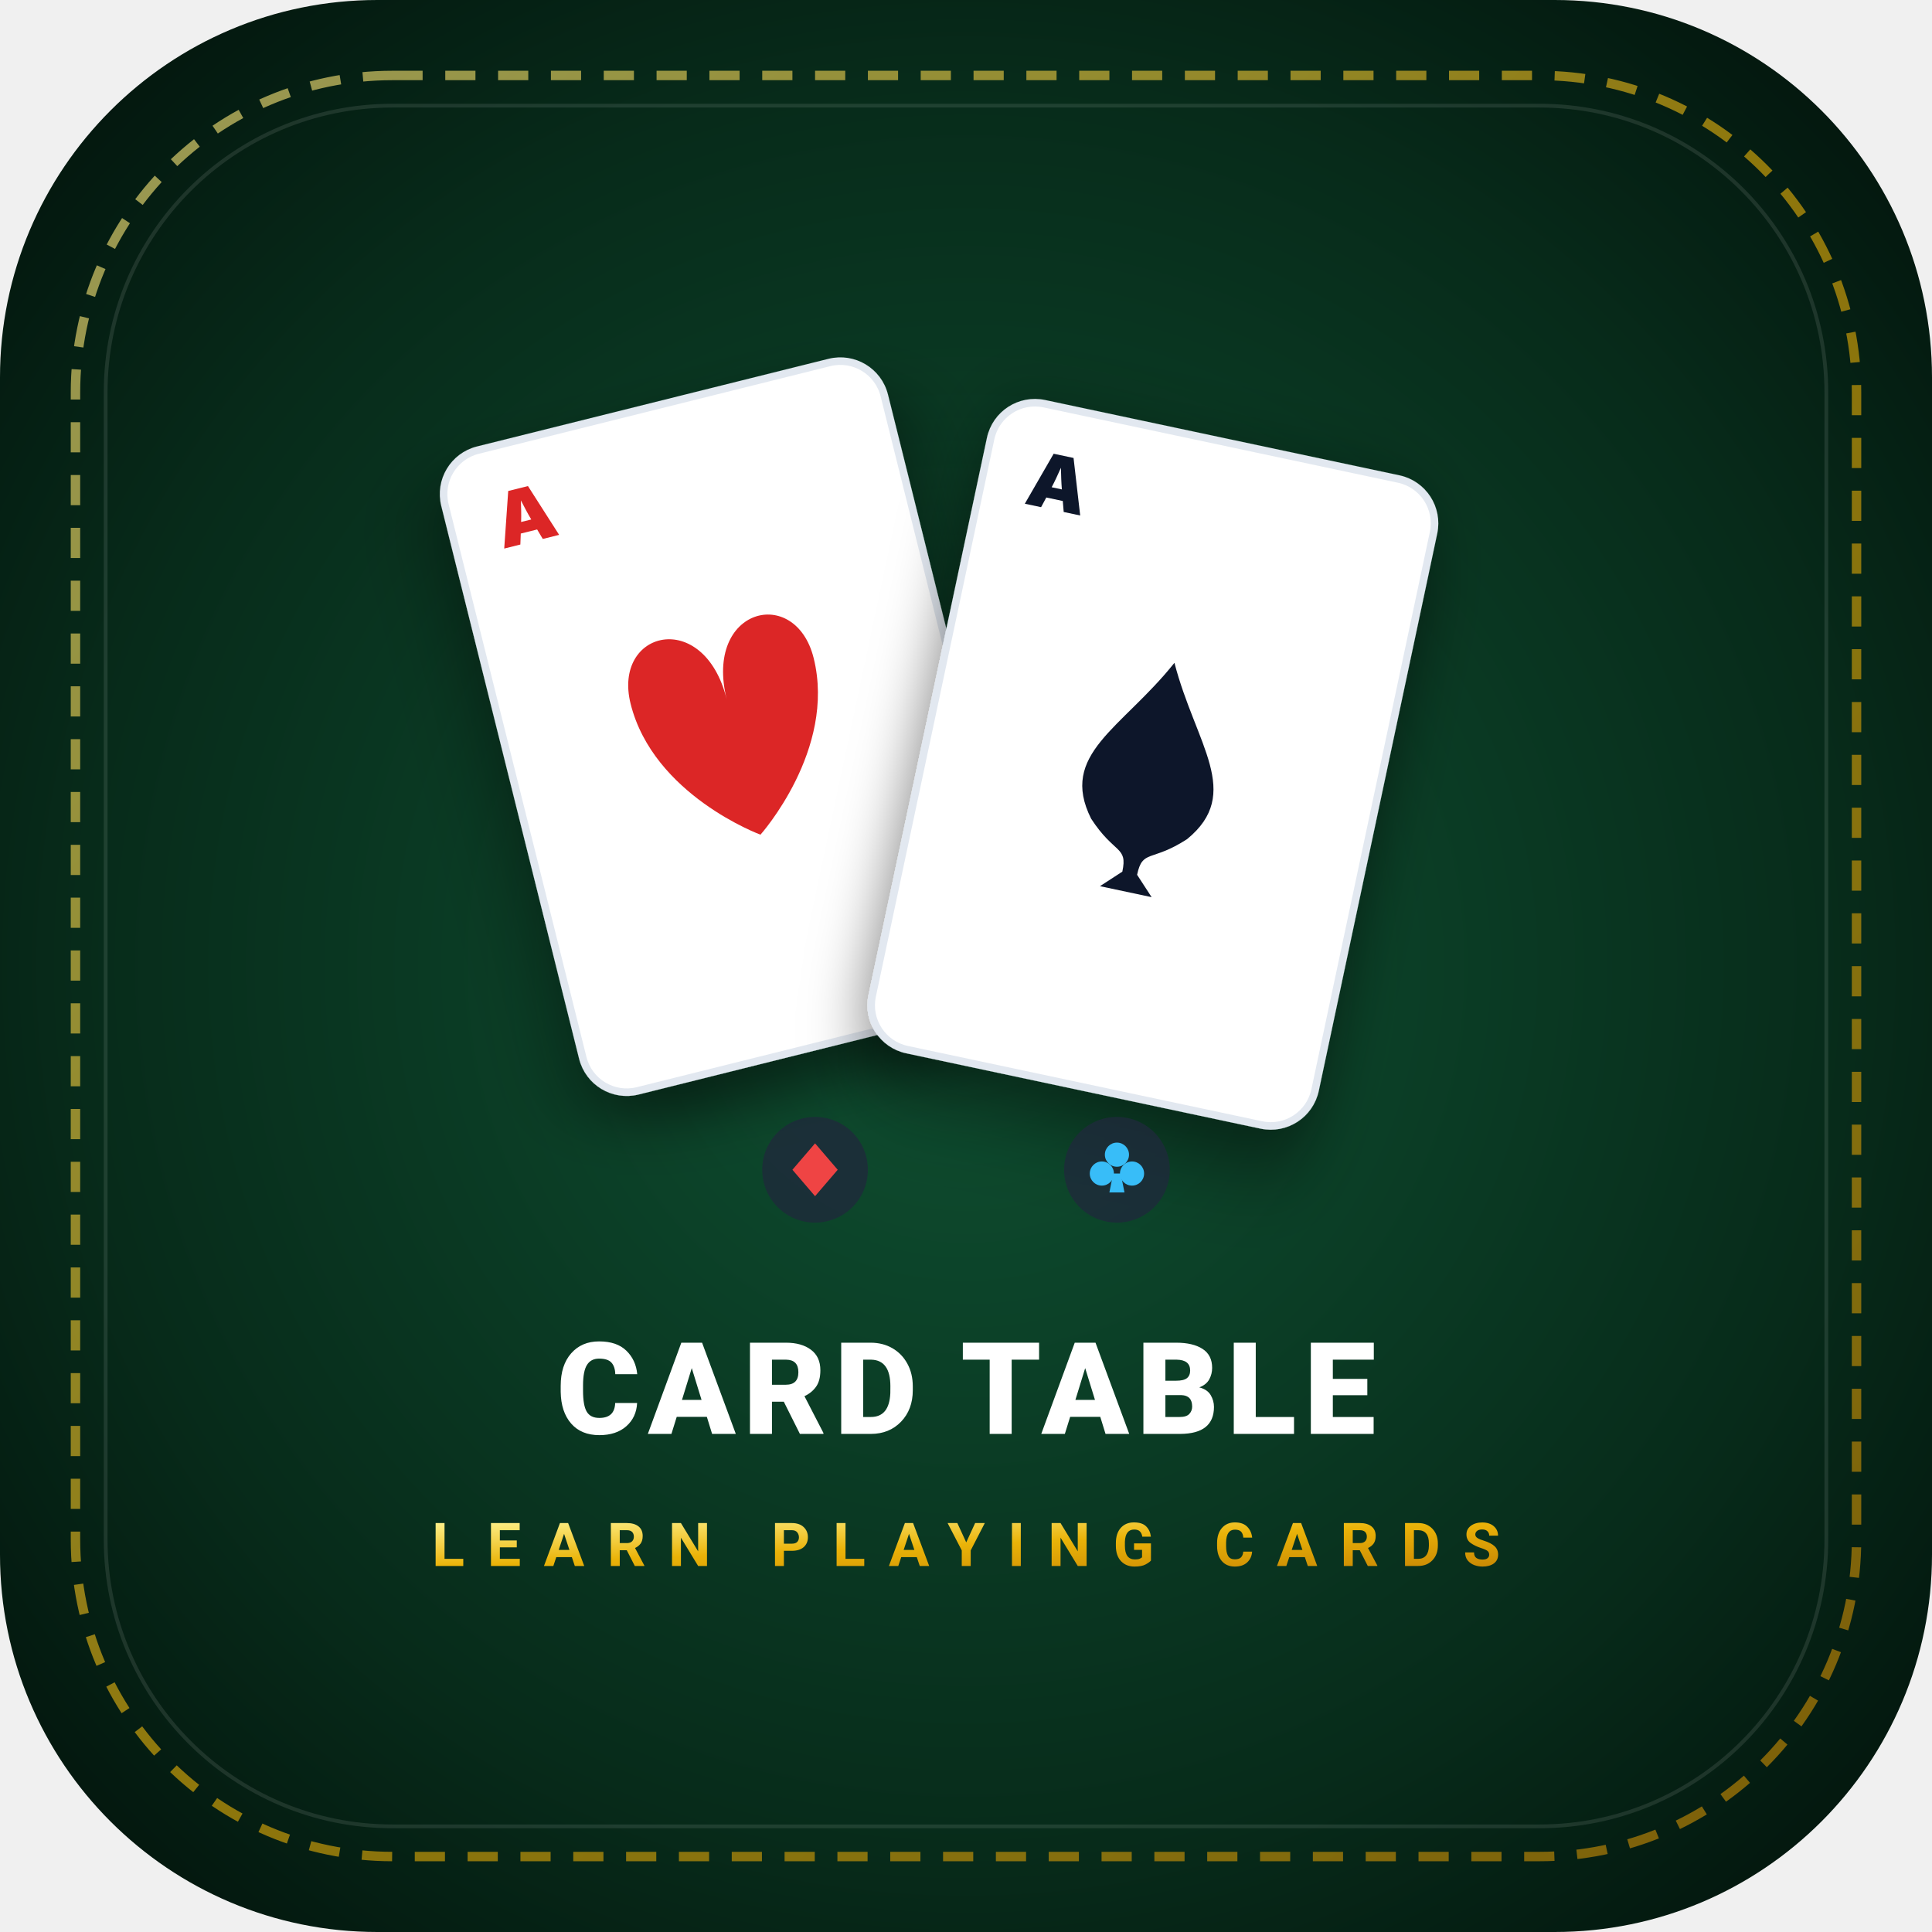
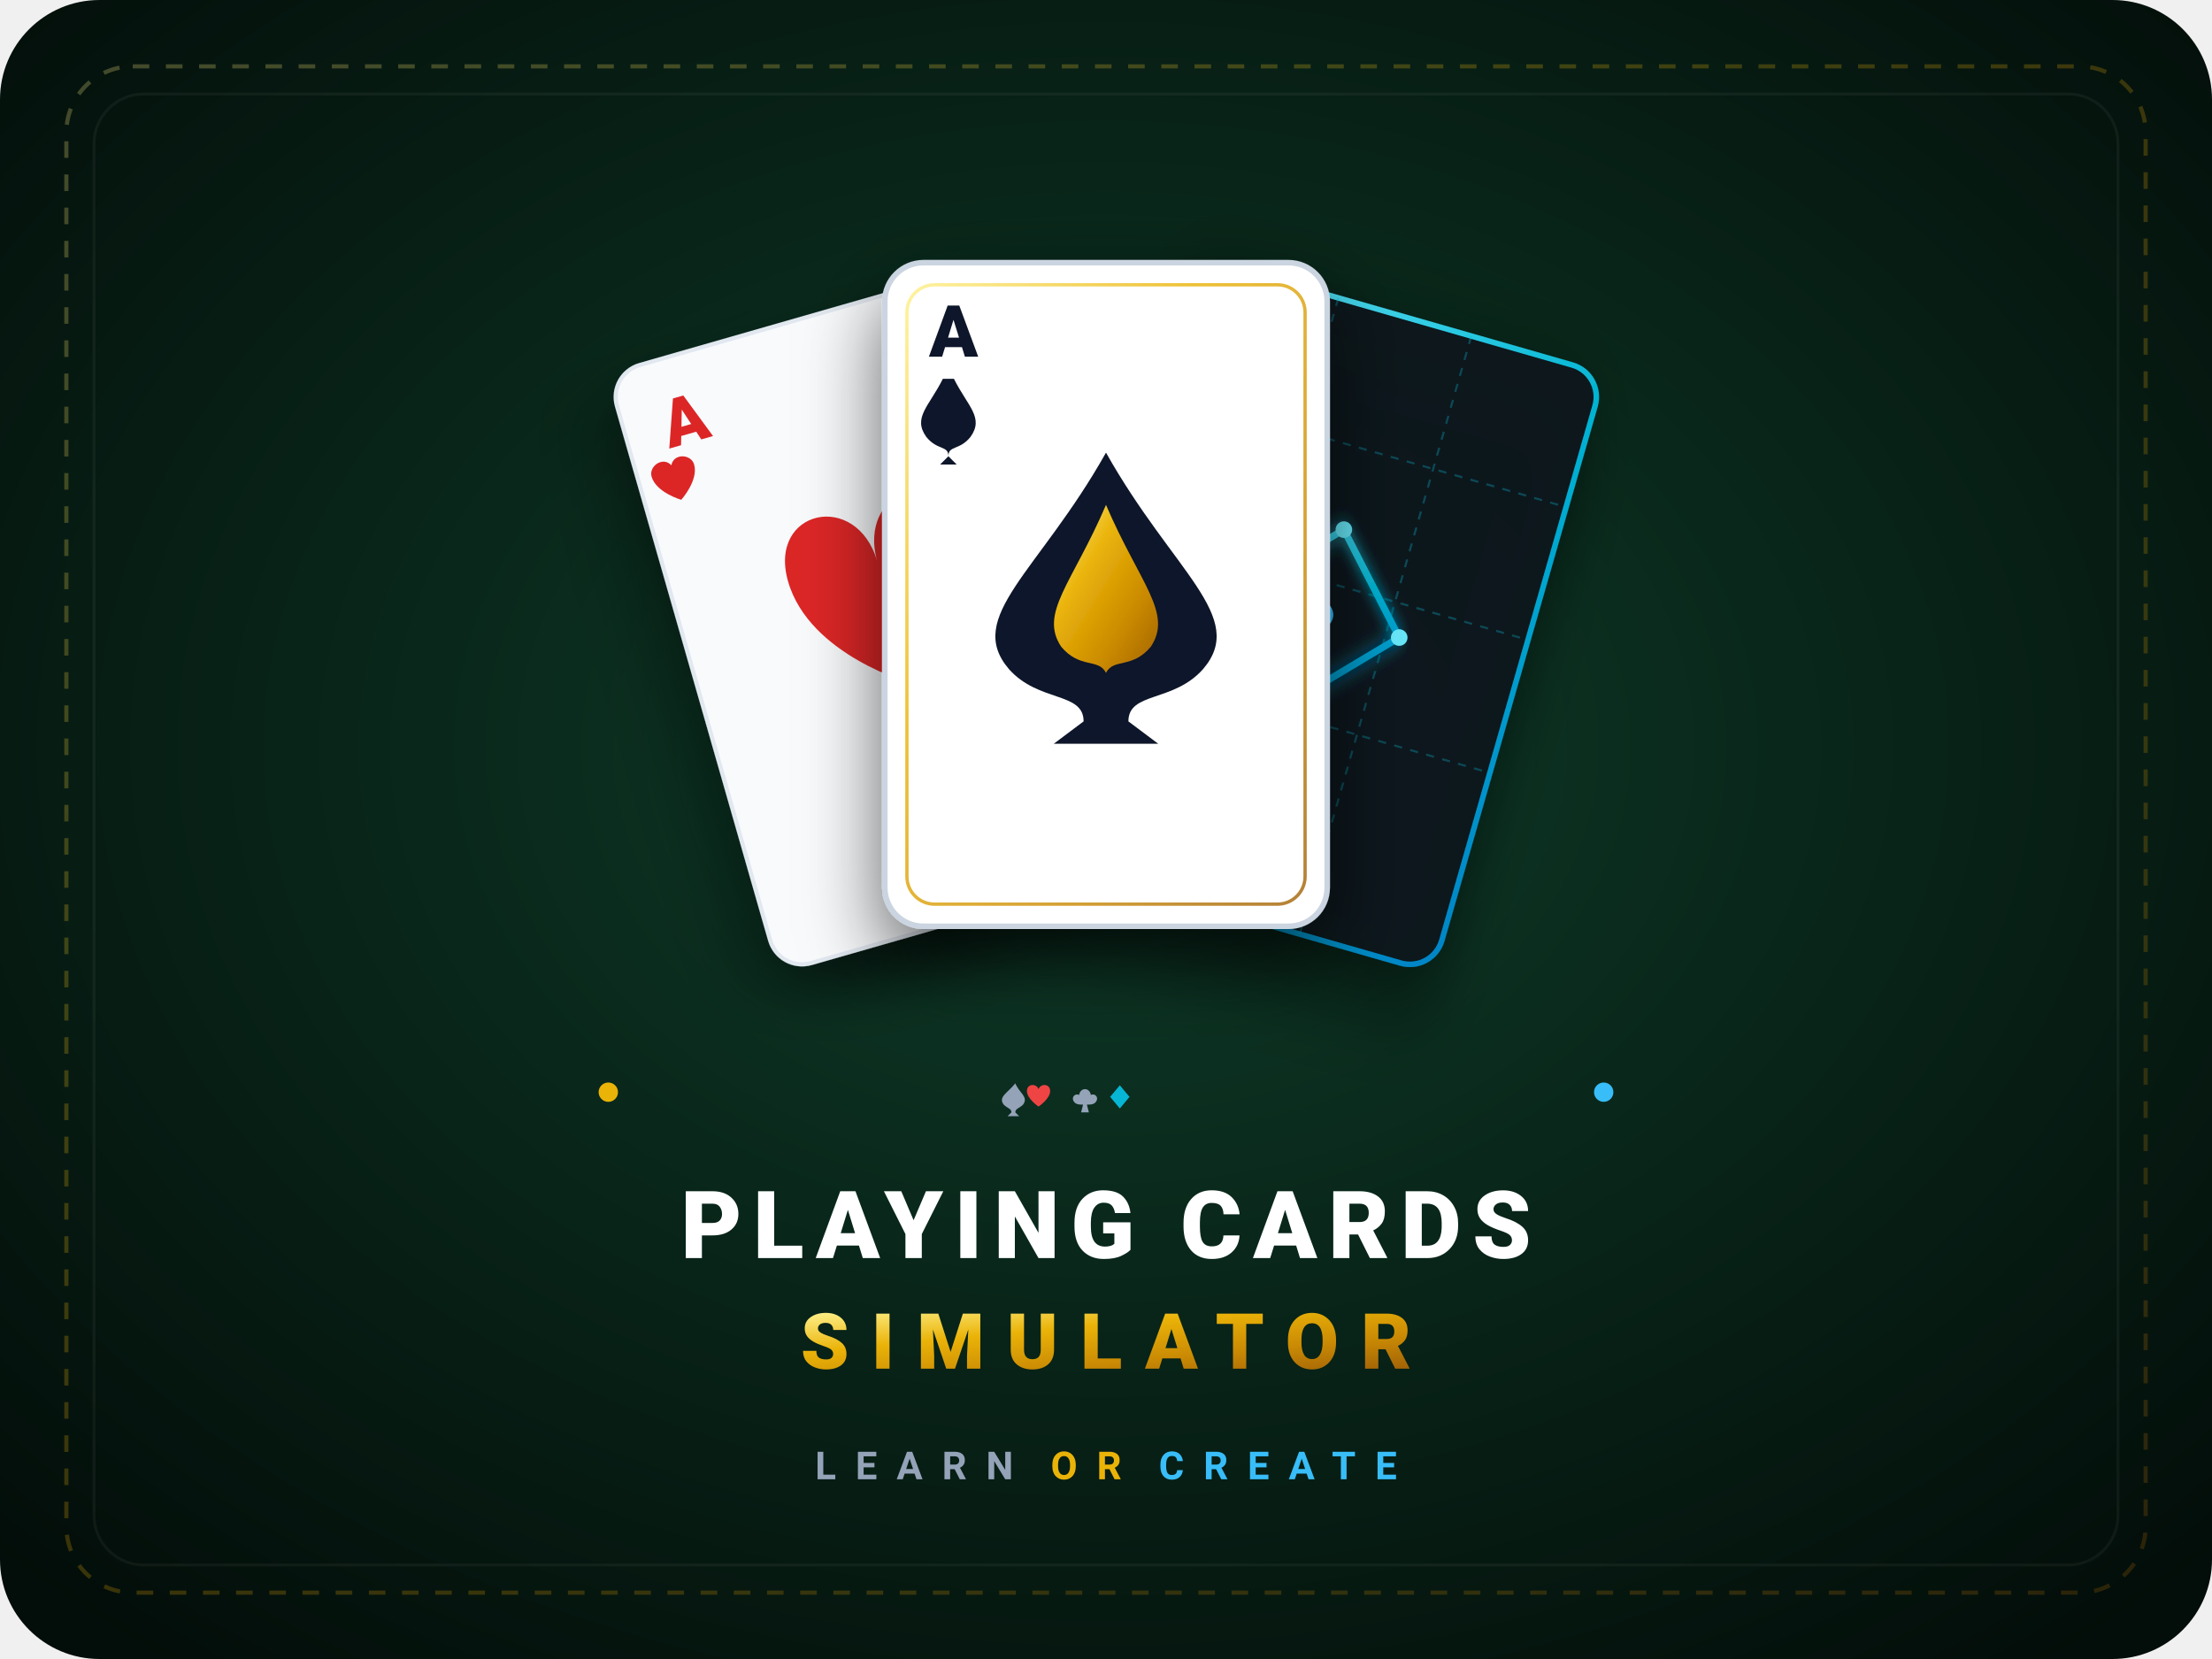
- <svg xmlns="http://www.w3.org/2000/svg" viewBox="0 0 512 512" width="100%" height="100%">
+ <svg xmlns="http://www.w3.org/2000/svg" viewBox="0 0 800 600" width="100%" height="100%">
  <defs>
-     <radialGradient id="tableFelt" cx="50%" cy="50%" r="65%">
-       <stop offset="0%" stop-color="#0f5132" />
-       <stop offset="70%" stop-color="#072b1a" />
-       <stop offset="100%" stop-color="#03150d" />
+     <radialGradient id="tableBg" cx="50%" cy="45%" r="70%">
+       <stop offset="0%" stop-color="#0e3d2a" />
+       <stop offset="55%" stop-color="#082217" />
+       <stop offset="100%" stop-color="#030d09" />
    </radialGradient>
-     <linearGradient id="goldGradient" x1="0%" y1="0%" x2="100%" y2="100%">
+     <linearGradient id="goldSheen" x1="0%" y1="0%" x2="100%" y2="100%">
      <stop offset="0%" stop-color="#fef08a" />
-       <stop offset="50%" stop-color="#eab308" />
-       <stop offset="100%" stop-color="#ca8a04" />
+       <stop offset="35%" stop-color="#eab308" />
+       <stop offset="70%" stop-color="#ca8a04" />
+       <stop offset="100%" stop-color="#a16207" />
    </linearGradient>
-     <filter id="dropShadow" x="-10%" y="-10%" width="130%" height="130%">
-       <feDropShadow dx="0" dy="8" stdDeviation="10" flood-color="#000000" flood-opacity="0.5" />
+     <linearGradient id="cyberGlow" x1="0%" y1="0%" x2="100%" y2="100%">
+       <stop offset="0%" stop-color="#67e8f9" />
+       <stop offset="50%" stop-color="#06b6d4" />
+       <stop offset="100%" stop-color="#0284c7" />
+     </linearGradient>
+     <filter id="softCardShadow" x="-30%" y="-30%" width="160%" height="170%">
+       <feDropShadow dx="0" dy="12" stdDeviation="14" flood-color="#000000" flood-opacity="0.6" />
    </filter>
+     <filter id="neonPulse" x="-20%" y="-20%" width="140%" height="140%">
+       <feGaussianBlur stdDeviation="3" result="blur" />
+       <feMerge>
+         <feMergeNode in="blur" />
+         <feMergeNode in="SourceGraphic" />
+       </feMerge>
+     </filter>
+     <pattern id="cardBackPattern" width="16" height="16" patternUnits="userSpaceOnUse" patternTransform="rotate(45)">
+       <rect width="16" height="16" fill="#0f172a" />
+       <path d="M 0 0 L 16 16 M 16 0 L 0 16" stroke="#1e293b" stroke-width="1.5" />
+       <circle cx="8" cy="8" r="2.5" fill="#38bdf8" opacity="0.4" />
+     </pattern>
  </defs>
-   <rect width="512" height="512" rx="100" fill="url(#tableFelt)" />
-   <rect x="20" y="20" width="472" height="472" rx="84" fill="none" stroke="url(#goldGradient)" stroke-width="2.5" stroke-dasharray="8 6" opacity="0.6" />
-   <rect x="28" y="28" width="456" height="456" rx="76" fill="none" stroke="#ffffff" stroke-width="1" opacity="0.1" />
-   <g transform="translate(195, 195) rotate(-14) translate(-195, -195)" filter="url(#dropShadow)">
-     <rect x="135" y="105" width="120" height="175" rx="12" fill="#ffffff" stroke="#e2e8f0" stroke-width="2" />
-     <text x="147" y="132" font-family="-apple-system, BlinkMacSystemFont, sans-serif" font-weight="900" font-size="20" fill="#dc2626">A</text>
-     <path d="M 195, 185 C 195, 160 170, 160 170, 180 C 170, 205 195, 222 195, 222 C 195, 222 220, 205 220, 180 C 220, 160 195, 160 195, 185 Z" fill="#dc2626" />
+   <rect width="800" height="600" rx="36" fill="url(#tableBg)" />
+   <rect x="24" y="24" width="752" height="552" rx="24" fill="none" stroke="url(#goldSheen)" stroke-width="1.5" opacity="0.25" stroke-dasharray="6 6" />
+   <rect x="34" y="34" width="732" height="532" rx="18" fill="none" stroke="#ffffff" stroke-width="1" opacity="0.05" />
+   <g transform="translate(325, 230) rotate(-16) translate(-325, -230)" filter="url(#softCardShadow)">
+     <rect x="250" y="110" width="150" height="225" rx="12" fill="#f8fafc" stroke="#e2e8f0" stroke-width="1.5" />
+     <text x="264" y="142" font-family="-apple-system, BlinkMacSystemFont, 'Segoe UI', Roboto, sans-serif" font-size="24" font-weight="900" fill="#dc2626">A</text>
+     <path d="M 271, 150 C 271, 146 265, 144 263, 148 C 261, 144 255, 146 255, 150 C 255, 156 263, 161 263, 161 C 263, 161 271, 156 271, 150 Z" fill="#dc2626" />
+     <path d="M 325, 202 C 325, 175 292, 173 292, 200 C 292, 228 325, 248 325, 248 C 325, 248 358, 228 358, 200 C 358, 173 325, 175 325, 202 Z" fill="#dc2626" />
  </g>
-   <g transform="translate(305, 205) rotate(12) translate(-305, -205)" filter="url(#dropShadow)">
-     <rect x="245" y="115" width="120" height="175" rx="12" fill="#ffffff" stroke="#e2e8f0" stroke-width="2" />
-     <text x="257" y="142" font-family="-apple-system, BlinkMacSystemFont, sans-serif" font-weight="900" font-size="20" fill="#0f172a">A</text>
-     <path d="M 305, 175 C 295, 195 280, 205 292, 220 C 300, 228 303, 225 303, 232 L 298, 237 L 312, 237 L 307, 232 C 307, 225 310, 228 318, 220 C 330, 205 315, 195 305, 175 Z" fill="#0f172a" />
+   <g transform="translate(475, 230) rotate(16) translate(-475, -230)" filter="url(#softCardShadow)">
+     <rect x="400" y="110" width="150" height="225" rx="12" fill="#09141c" fill-opacity="0.9" stroke="url(#cyberGlow)" stroke-width="2" />
+     <line x1="400" y1="160" x2="550" y2="160" stroke="#06b6d4" stroke-width="0.8" opacity="0.3" stroke-dasharray="3 3" />
+     <line x1="400" y1="210" x2="550" y2="210" stroke="#06b6d4" stroke-width="0.8" opacity="0.3" stroke-dasharray="3 3" />
+     <line x1="400" y1="260" x2="550" y2="260" stroke="#06b6d4" stroke-width="0.8" opacity="0.3" stroke-dasharray="3 3" />
+     <line x1="450" y1="110" x2="450" y2="335" stroke="#06b6d4" stroke-width="0.8" opacity="0.3" stroke-dasharray="3 3" />
+     <line x1="500" y1="110" x2="500" y2="335" stroke="#06b6d4" stroke-width="0.8" opacity="0.3" stroke-dasharray="3 3" />
+     <text x="414" y="142" font-family="ui-monospace, monospace" font-size="20" font-weight="700" fill="#38bdf8">&lt;/&gt;</text>
+     <polygon points="475,190 505,222 475,254 445,222" fill="none" stroke="url(#cyberGlow)" stroke-width="2.5" filter="url(#neonPulse)" />
+     <circle cx="475" cy="190" r="3" fill="#67e8f9" />
+     <circle cx="505" cy="222" r="3" fill="#67e8f9" />
+     <circle cx="475" cy="254" r="3" fill="#67e8f9" />
+     <circle cx="445" cy="222" r="3" fill="#67e8f9" />
+     <circle cx="475" cy="222" r="5" fill="#38bdf8" />
  </g>
-   <g transform="translate(0, 310)">
-     <circle cx="216" cy="0" r="14" fill="#1e293b" opacity="0.8" />
-     <circle cx="296" cy="0" r="14" fill="#1e293b" opacity="0.8" />
-     <path d="M 216, -7 L 222, 0 L 216, 7 L 210, 0 Z" fill="#ef4444" />
-     <circle cx="296" cy="-4" r="3.2" fill="#38bdf8" />
-     <circle cx="292" cy="1" r="3.2" fill="#38bdf8" />
-     <circle cx="300" cy="1" r="3.2" fill="#38bdf8" />
-     <path d="M 295, 1 L 297, 1 L 298, 6 L 294, 6 Z" fill="#38bdf8" />
+   <g transform="translate(400, 215)" filter="url(#softCardShadow)">
+     <rect x="-80" y="-120" width="160" height="240" rx="14" fill="#ffffff" stroke="#cbd5e1" stroke-width="2" />
+     <rect x="-72" y="-112" width="144" height="224" rx="10" fill="none" stroke="url(#goldSheen)" stroke-width="1.2" opacity="0.8" />
+     <text x="-64" y="-86" font-family="-apple-system, BlinkMacSystemFont, 'Segoe UI', Roboto, sans-serif" font-size="26" font-weight="900" fill="#0f172a">A</text>
+     <path d="M -59, -78 C -64, -68 -70, -64 -65, -57 C -61, -52 -57, -54 -57, -50 L -60, -47 L -54, -47 L -57, -50 C -57, -54 -53, -52 -49, -57 C -44, -64 -50, -68 -55, -78 Z" fill="#0f172a" />
+     <g transform="scale(1.35) translate(0, -6)">
+       <path d="M 0, -32 C -18, 0 -38, 12 -26, 26 C -18, 35 -6, 32 -6, 40 L -14, 46 L 14, 46 L 6, 40 C 6, 32 18, 35 26, 26 C 38, 12 18, 0 0, -32 Z" fill="#0f172a" />
+       <path d="M 0, -18 C -9, 3 -18, 11 -12, 20 C -7, 26 -2, 23 0, 27 C 2, 23 7, 26 12, 20 C 18, 11 9, 3 0, -18 Z" fill="url(#goldSheen)" />
+     </g>
  </g>
-   <text x="256" y="380" text-anchor="middle" font-family="-apple-system, BlinkMacSystemFont, 'Segoe UI', Roboto, sans-serif" font-weight="800" font-size="34" letter-spacing="2" fill="#ffffff">
-     CARD TABLE
+   <g transform="translate(400, 395)">
+     <line x1="-180" y1="0" x2="-30" y2="0" stroke="url(#goldSheen)" stroke-width="1.5" opacity="0.7" />
+     <circle cx="-180" cy="0" r="3.5" fill="#eab308" />
+     <g transform="translate(-16, -6) scale(0.7)">
+       <path d="M -24, 4 C -28, 9 -33, 11 -30, 15 C -28, 17 -26, 17 -26, 19 L -28, 21 L -22, 21 L -24, 19 C -24, 17 -22, 17 -20, 15 C -17, 11 -22, 9 -24, 4 Z" fill="#94a3b8" />
+       <path d="M -6, 8 C -6, 4 -11, 4 -12, 7 C -13, 4 -18, 4 -18, 8 C -18, 12 -12, 16 -12, 16 C -12, 16 -6, 12 -6, 8 Z" fill="#ef4444" />
+       <path d="M 12, 7 C 10, 7 9, 9 9, 10 C 7, 9 5, 11 6, 13 C 7, 15 9, 15 11, 15 L 10, 19 L 14, 19 L 13, 15 C 15, 15 17, 15 18, 13 C 19, 11 17, 9 15, 10 C 15, 9 14, 7 12, 7 Z" fill="#94a3b8" />
+       <polygon points="30,5 35,11 30,17 25,11" fill="#06b6d4" />
+     </g>
+     <line x1="30" y1="0" x2="180" y2="0" stroke="url(#cyberGlow)" stroke-width="1.5" opacity="0.7" />
+     <circle cx="180" cy="0" r="3.5" fill="#38bdf8" />
+   </g>
+   <text x="400" y="455" text-anchor="middle" font-family="-apple-system, BlinkMacSystemFont, 'Segoe UI', Roboto, 'Montserrat', sans-serif" font-weight="900" font-size="34" letter-spacing="4" fill="#ffffff">
+     PLAYING CARDS
  </text>
-   <text x="256" y="415" text-anchor="middle" font-family="-apple-system, BlinkMacSystemFont, 'Segoe UI', Roboto, sans-serif" font-weight="600" font-size="16" letter-spacing="6" fill="url(#goldGradient)">
-     LEARN PLAYING CARDS
+   <text x="400" y="495" text-anchor="middle" font-family="-apple-system, BlinkMacSystemFont, 'Segoe UI', Roboto, 'Montserrat', sans-serif" font-weight="800" font-size="28" letter-spacing="8" fill="url(#goldSheen)">
+     SIMULATOR
  </text>
+   <g transform="translate(400, 535)">
+     <text text-anchor="middle" font-family="-apple-system, BlinkMacSystemFont, 'Segoe UI', Roboto, sans-serif" font-size="14" font-weight="600" letter-spacing="7">
+       <tspan fill="#94a3b8">LEARN</tspan>
+       <tspan fill="#eab308" dx="10">OR</tspan>
+       <tspan fill="#38bdf8" dx="10">CREATE</tspan>
+     </text>
+   </g>
</svg>
